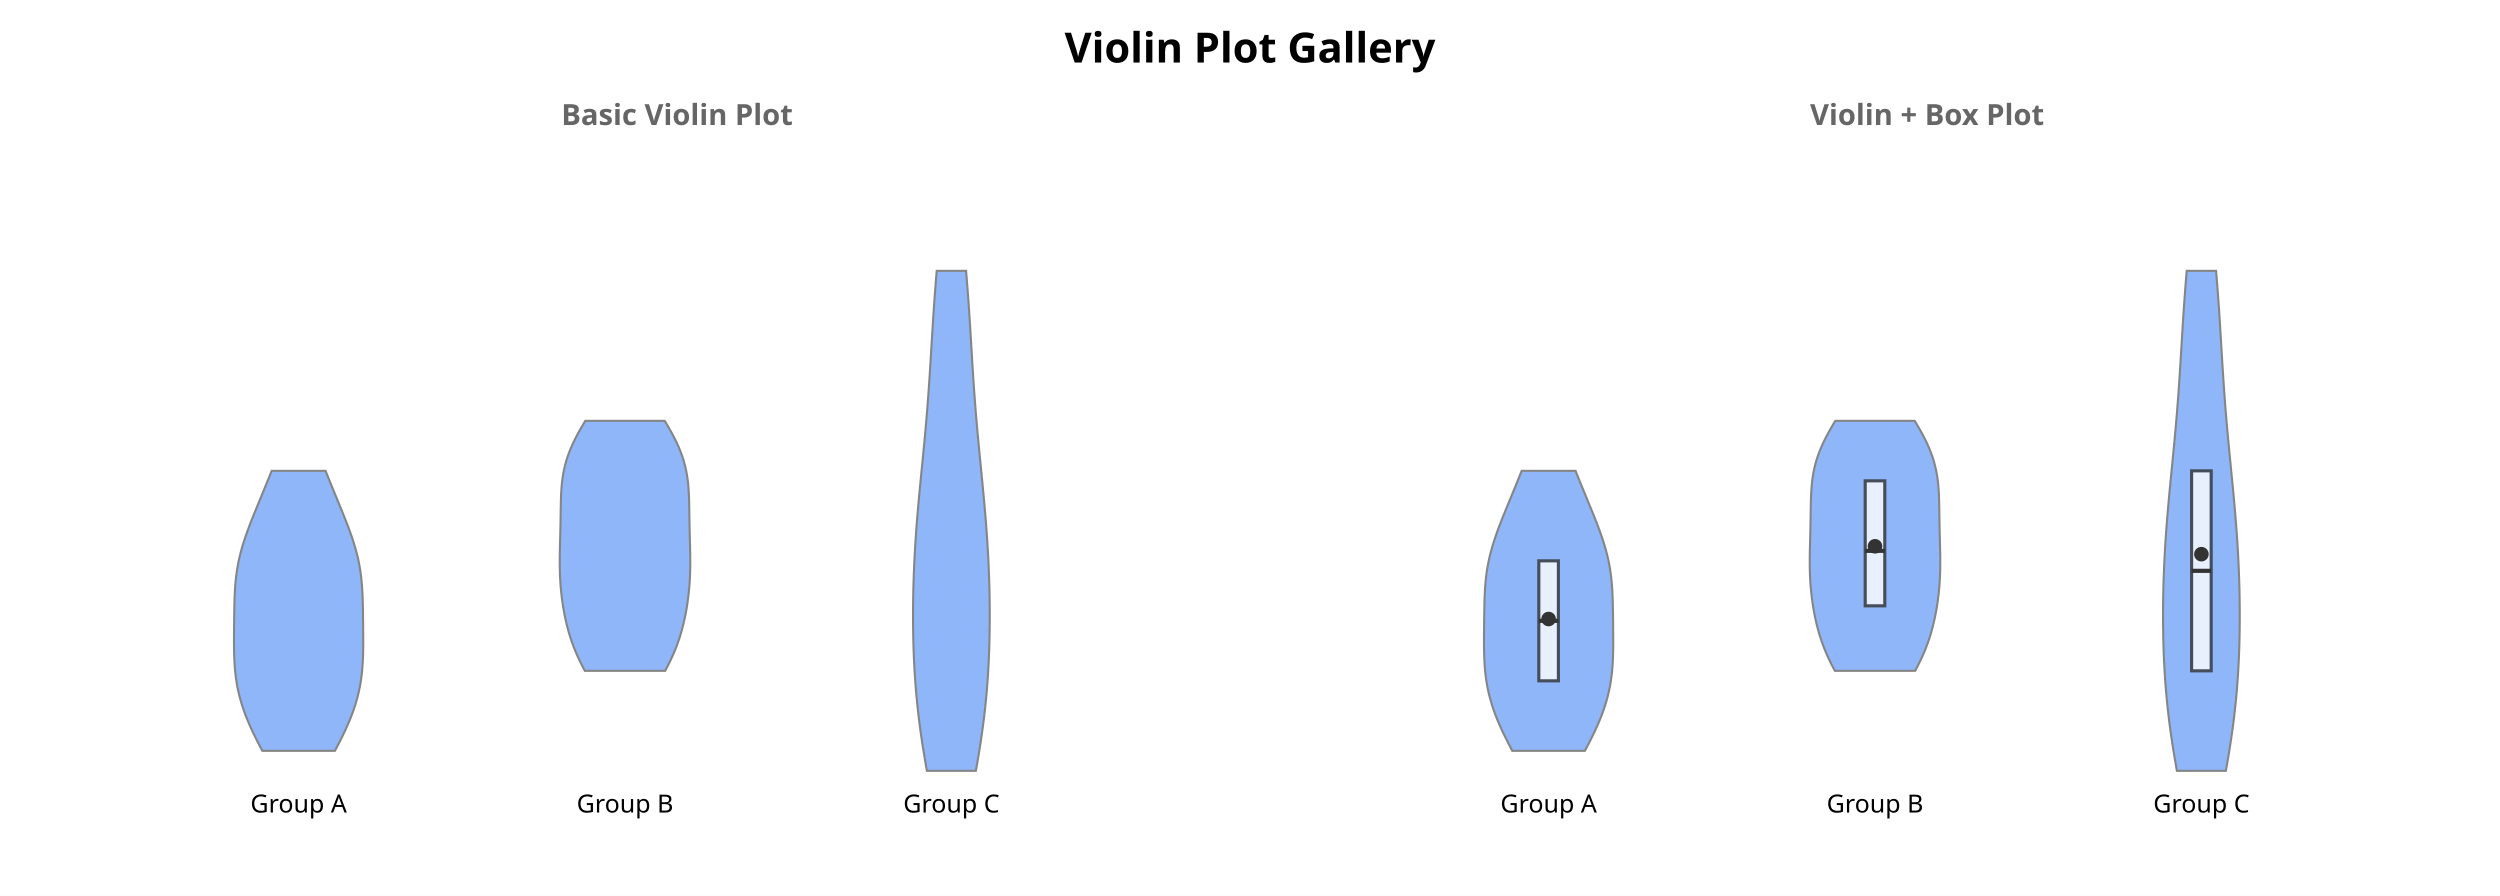
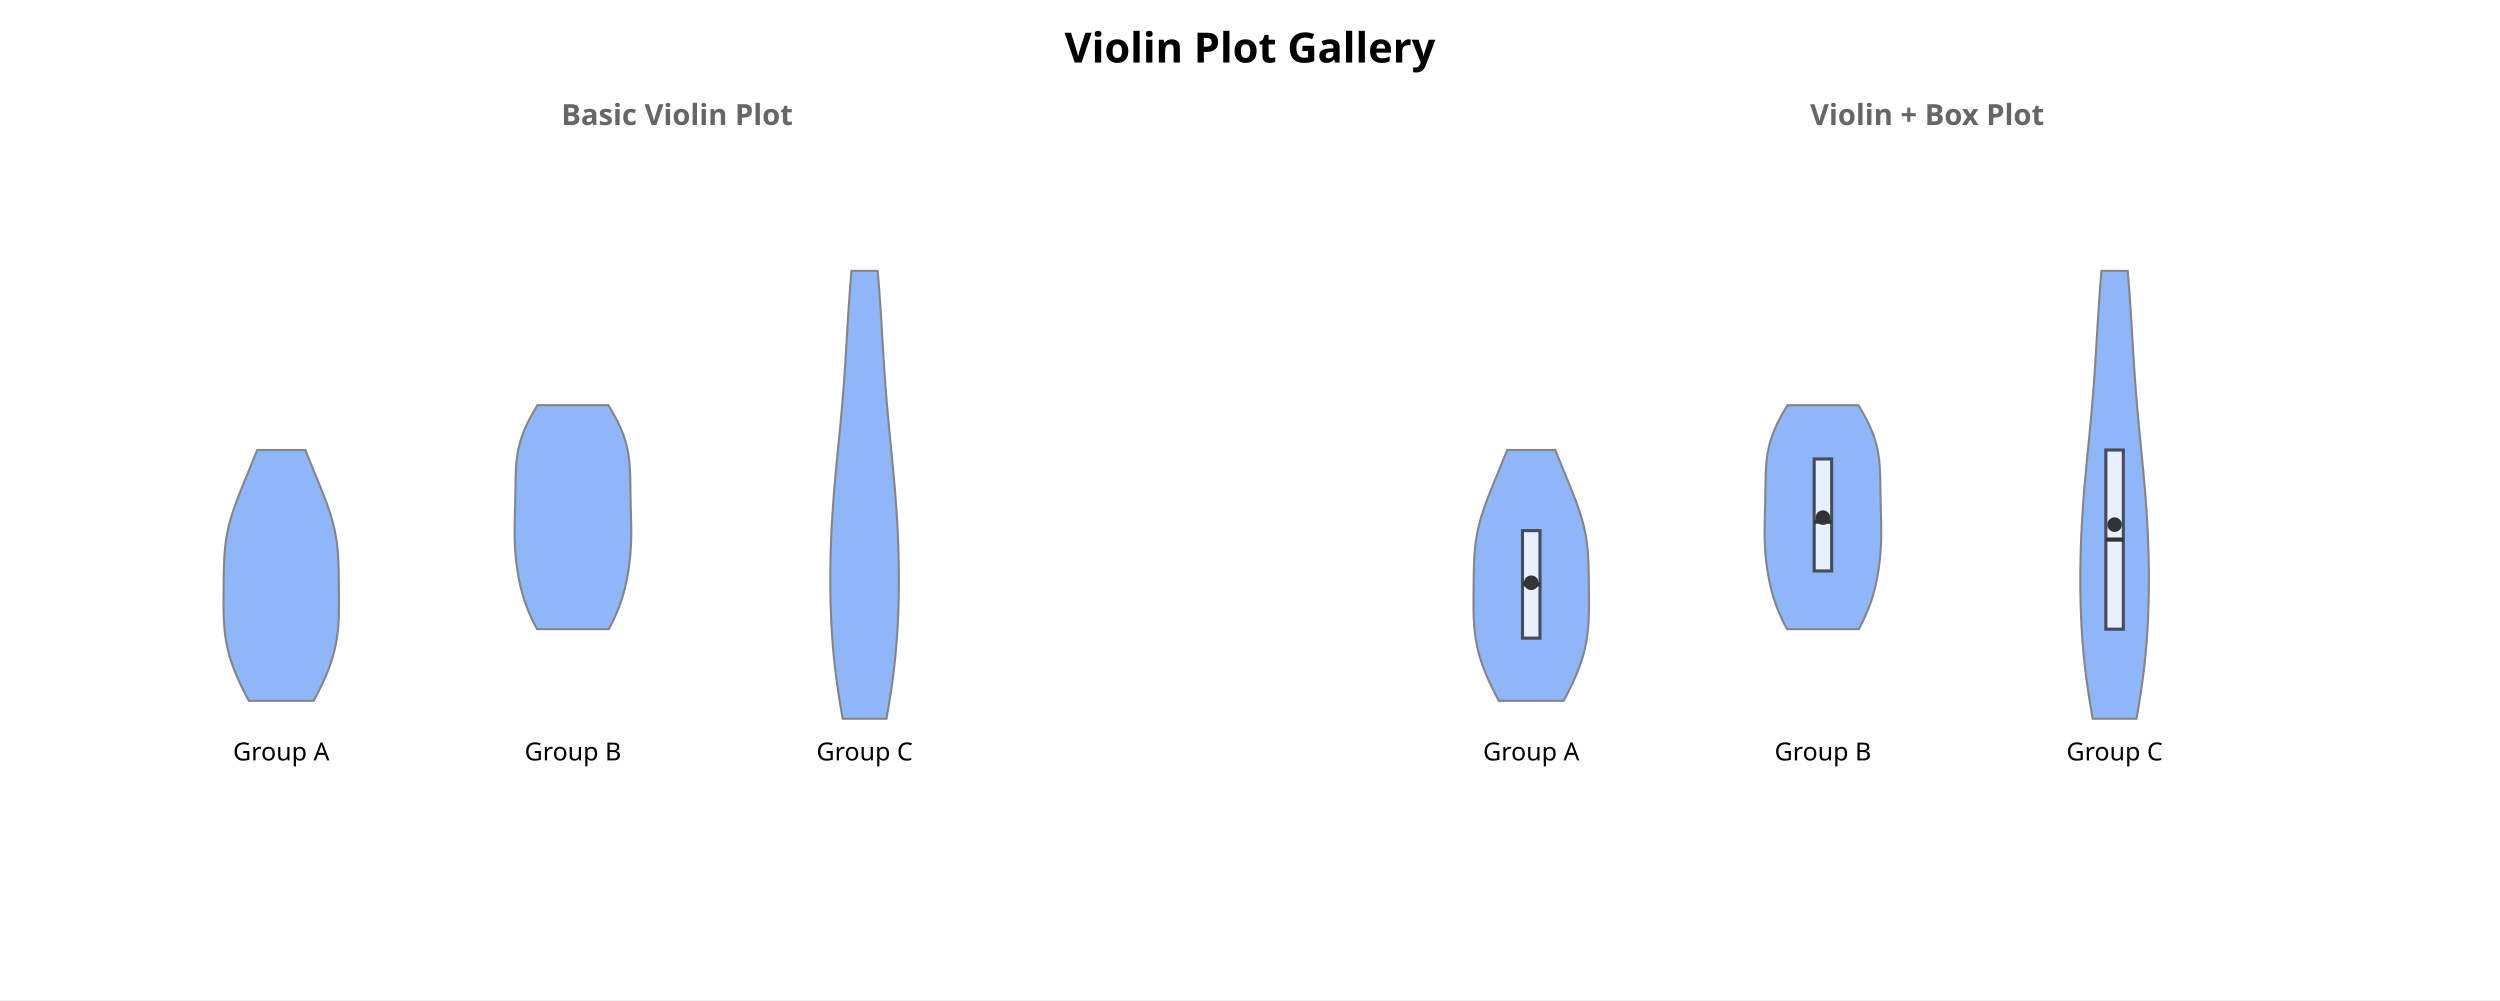
- <svg xmlns="http://www.w3.org/2000/svg" width="1200" height="430" viewBox="0 0 1200 430">
-   <rect x="0.00" y="0.00" width="1200.00" height="430.00" fill="#ffffff" />
+ <svg xmlns="http://www.w3.org/2000/svg" width="1200" height="480" viewBox="0 0 1200 480">
+   <rect x="0.00" y="0.00" width="1200.00" height="480.00" fill="#ffffff" />
  <text x="600.00" y="30.00" fill="#000000" text-anchor="middle" font-family="sans-serif" font-size="20.00px" font-weight="bold">Violin Plot Gallery</text>
-   <g transform="translate(25, 60)">
+   <g transform="translate(25.00, 60.00)">
    <text x="300.00" y="0.00" fill="#666" text-anchor="middle" font-family="sans-serif" font-size="14.00px" font-weight="bold">Basic Violin Plot</text>
-     <g transform="translate(0, 30)">
-       <path d="M 100.91 270.40 L 100.19 269.04 L 99.48 267.68 L 98.78 266.33 L 98.09 264.97 L 97.42 263.61 L 96.75 262.25 L 96.11 260.90 L 95.48 259.54 L 94.87 258.18 L 94.29 256.82 L 93.72 255.47 L 93.18 254.11 L 92.65 252.75 L 92.16 251.39 L 91.69 250.04 L 91.24 248.68 L 90.82 247.32 L 90.43 245.96 L 90.06 244.61 L 89.72 243.25 L 89.40 241.89 L 89.11 240.53 L 88.85 239.18 L 88.61 237.82 L 88.40 236.46 L 88.21 235.10 L 88.04 233.75 L 87.89 232.39 L 87.76 231.03 L 87.66 229.67 L 87.57 228.32 L 87.50 226.96 L 87.44 225.60 L 87.39 224.24 L 87.36 222.88 L 87.34 221.53 L 87.32 220.17 L 87.31 218.81 L 87.31 217.45 L 87.32 216.10 L 87.32 214.74 L 87.33 213.38 L 87.34 212.02 L 87.36 210.67 L 87.37 209.31 L 87.39 207.95 L 87.40 206.59 L 87.42 205.24 L 87.44 203.88 L 87.46 202.52 L 87.49 201.16 L 87.52 199.81 L 87.55 198.45 L 87.60 197.09 L 87.65 195.73 L 87.71 194.38 L 87.79 193.02 L 87.88 191.66 L 87.98 190.30 L 88.10 188.95 L 88.24 187.59 L 88.40 186.23 L 88.58 184.87 L 88.78 183.52 L 89.01 182.16 L 89.26 180.80 L 89.53 179.44 L 89.82 178.08 L 90.14 176.73 L 90.48 175.37 L 90.84 174.01 L 91.22 172.65 L 91.63 171.30 L 92.05 169.94 L 92.50 168.58 L 92.96 167.22 L 93.43 165.87 L 93.93 164.51 L 94.43 163.15 L 94.94 161.79 L 95.47 160.44 L 96.00 159.08 L 96.54 157.72 L 97.09 156.36 L 97.64 155.01 L 98.20 153.65 L 98.75 152.29 L 99.31 150.93 L 99.87 149.58 L 100.43 148.22 L 100.99 146.86 L 101.55 145.50 L 102.10 144.15 L 102.66 142.79 L 103.21 141.43 L 103.76 140.07 L 104.31 138.72 L 104.85 137.36 L 105.40 136.00 L 131.27 136.00 L 131.81 137.36 L 132.36 138.72 L 132.90 140.07 L 133.45 141.43 L 134.01 142.79 L 134.56 144.15 L 135.12 145.50 L 135.68 146.86 L 136.24 148.22 L 136.80 149.58 L 137.36 150.93 L 137.91 152.29 L 138.47 153.65 L 139.03 155.01 L 139.58 156.36 L 140.12 157.72 L 140.66 159.08 L 141.20 160.44 L 141.72 161.79 L 142.24 163.15 L 142.74 164.51 L 143.23 165.87 L 143.71 167.22 L 144.17 168.58 L 144.61 169.94 L 145.04 171.30 L 145.44 172.65 L 145.83 174.01 L 146.19 175.37 L 146.53 176.73 L 146.85 178.08 L 147.14 179.44 L 147.41 180.80 L 147.66 182.16 L 147.88 183.52 L 148.08 184.87 L 148.26 186.23 L 148.42 187.59 L 148.56 188.95 L 148.68 190.30 L 148.79 191.66 L 148.88 193.02 L 148.95 194.38 L 149.02 195.73 L 149.07 197.09 L 149.11 198.45 L 149.15 199.81 L 149.18 201.16 L 149.21 202.52 L 149.23 203.88 L 149.25 205.24 L 149.26 206.59 L 149.28 207.95 L 149.30 209.31 L 149.31 210.67 L 149.32 212.02 L 149.33 213.38 L 149.34 214.74 L 149.35 216.10 L 149.35 217.45 L 149.35 218.81 L 149.35 220.17 L 149.33 221.53 L 149.31 222.88 L 149.27 224.24 L 149.23 225.60 L 149.17 226.96 L 149.10 228.32 L 149.01 229.67 L 148.90 231.03 L 148.78 232.39 L 148.63 233.75 L 148.46 235.10 L 148.27 236.46 L 148.06 237.82 L 147.82 239.18 L 147.55 240.53 L 147.26 241.89 L 146.95 243.25 L 146.61 244.61 L 146.24 245.96 L 145.85 247.32 L 145.43 248.68 L 144.98 250.04 L 144.51 251.39 L 144.01 252.75 L 143.49 254.11 L 142.95 255.47 L 142.38 256.82 L 141.79 258.18 L 141.18 259.54 L 140.56 260.90 L 139.91 262.25 L 139.25 263.61 L 138.57 264.97 L 137.89 266.33 L 137.19 267.68 L 136.48 269.04 L 135.76 270.40 Z" fill="#4285f4" stroke="#333" stroke-width="1.00" opacity="0.60" />
-       <text x="118.33" y="300.00" text-anchor="middle" font-family="sans-serif" font-size="12.00px">Group A</text>
-       <path d="M 255.72 232.00 L 255.08 230.79 L 254.45 229.58 L 253.84 228.36 L 253.25 227.15 L 252.68 225.94 L 252.12 224.73 L 251.59 223.52 L 251.08 222.30 L 250.59 221.09 L 250.13 219.88 L 249.68 218.67 L 249.25 217.45 L 248.85 216.24 L 248.47 215.03 L 248.10 213.82 L 247.76 212.61 L 247.43 211.39 L 247.12 210.18 L 246.82 208.97 L 246.55 207.76 L 246.28 206.55 L 246.04 205.33 L 245.80 204.12 L 245.58 202.91 L 245.37 201.70 L 245.18 200.48 L 245.00 199.27 L 244.83 198.06 L 244.67 196.85 L 244.53 195.64 L 244.39 194.42 L 244.27 193.21 L 244.16 192.00 L 244.06 190.79 L 243.98 189.58 L 243.90 188.36 L 243.84 187.15 L 243.78 185.94 L 243.74 184.73 L 243.71 183.52 L 243.69 182.30 L 243.67 181.09 L 243.67 179.88 L 243.67 178.67 L 243.68 177.45 L 243.69 176.24 L 243.71 175.03 L 243.74 173.82 L 243.77 172.61 L 243.80 171.39 L 243.83 170.18 L 243.86 168.97 L 243.89 167.76 L 243.92 166.55 L 243.95 165.33 L 243.98 164.12 L 244.01 162.91 L 244.03 161.70 L 244.05 160.48 L 244.07 159.27 L 244.09 158.06 L 244.11 156.85 L 244.12 155.64 L 244.14 154.42 L 244.16 153.21 L 244.18 152.00 L 244.21 150.79 L 244.25 149.58 L 244.29 148.36 L 244.34 147.15 L 244.41 145.94 L 244.49 144.73 L 244.58 143.52 L 244.69 142.30 L 244.82 141.09 L 244.97 139.88 L 245.15 138.67 L 245.35 137.45 L 245.57 136.24 L 245.83 135.03 L 246.11 133.82 L 246.42 132.61 L 246.75 131.39 L 247.12 130.18 L 247.52 128.97 L 247.95 127.76 L 248.42 126.55 L 248.91 125.33 L 249.43 124.12 L 249.98 122.91 L 250.55 121.70 L 251.15 120.48 L 251.78 119.27 L 252.43 118.06 L 253.10 116.85 L 253.78 115.64 L 254.49 114.42 L 255.20 113.21 L 255.93 112.00 L 294.07 112.00 L 294.80 113.21 L 295.51 114.42 L 296.22 115.64 L 296.90 116.85 L 297.57 118.06 L 298.22 119.27 L 298.85 120.48 L 299.45 121.70 L 300.02 122.91 L 300.57 124.12 L 301.09 125.33 L 301.58 126.55 L 302.05 127.76 L 302.48 128.97 L 302.88 130.18 L 303.25 131.39 L 303.58 132.61 L 303.89 133.82 L 304.17 135.03 L 304.43 136.24 L 304.65 137.45 L 304.85 138.67 L 305.03 139.88 L 305.18 141.09 L 305.31 142.30 L 305.42 143.52 L 305.51 144.73 L 305.59 145.94 L 305.66 147.15 L 305.71 148.36 L 305.75 149.58 L 305.79 150.79 L 305.82 152.00 L 305.84 153.21 L 305.86 154.42 L 305.88 155.64 L 305.89 156.85 L 305.91 158.06 L 305.93 159.27 L 305.95 160.48 L 305.97 161.70 L 305.99 162.91 L 306.02 164.12 L 306.05 165.33 L 306.08 166.55 L 306.11 167.76 L 306.14 168.97 L 306.17 170.18 L 306.20 171.39 L 306.23 172.61 L 306.26 173.82 L 306.29 175.03 L 306.31 176.24 L 306.32 177.45 L 306.33 178.67 L 306.33 179.88 L 306.33 181.09 L 306.31 182.30 L 306.29 183.52 L 306.26 184.73 L 306.22 185.94 L 306.16 187.15 L 306.10 188.36 L 306.02 189.58 L 305.94 190.79 L 305.84 192.00 L 305.73 193.21 L 305.61 194.42 L 305.47 195.64 L 305.33 196.85 L 305.17 198.06 L 305.00 199.27 L 304.82 200.48 L 304.63 201.70 L 304.42 202.91 L 304.20 204.12 L 303.96 205.33 L 303.72 206.55 L 303.45 207.76 L 303.18 208.97 L 302.88 210.18 L 302.57 211.39 L 302.24 212.61 L 301.90 213.82 L 301.53 215.03 L 301.15 216.24 L 300.75 217.45 L 300.32 218.67 L 299.87 219.88 L 299.41 221.09 L 298.92 222.30 L 298.41 223.52 L 297.88 224.73 L 297.32 225.94 L 296.75 227.15 L 296.16 228.36 L 295.55 229.58 L 294.92 230.79 L 294.28 232.00 Z" fill="#4285f4" stroke="#333" stroke-width="1.00" opacity="0.60" />
-       <text x="275.00" y="300.00" text-anchor="middle" font-family="sans-serif" font-size="12.00px">Group B</text>
-       <path d="M 419.91 280.00 L 419.48 277.58 L 419.06 275.15 L 418.66 272.73 L 418.26 270.30 L 417.87 267.88 L 417.50 265.45 L 417.14 263.03 L 416.80 260.61 L 416.47 258.18 L 416.16 255.76 L 415.87 253.33 L 415.59 250.91 L 415.33 248.48 L 415.09 246.06 L 414.86 243.64 L 414.65 241.21 L 414.45 238.79 L 414.27 236.36 L 414.11 233.94 L 413.96 231.52 L 413.83 229.09 L 413.71 226.67 L 413.61 224.24 L 413.52 221.82 L 413.45 219.39 L 413.38 216.97 L 413.33 214.55 L 413.30 212.12 L 413.27 209.70 L 413.26 207.27 L 413.25 204.85 L 413.26 202.42 L 413.28 200.00 L 413.31 197.58 L 413.35 195.15 L 413.41 192.73 L 413.47 190.30 L 413.55 187.88 L 413.63 185.45 L 413.73 183.03 L 413.83 180.61 L 413.95 178.18 L 414.08 175.76 L 414.22 173.33 L 414.36 170.91 L 414.52 168.48 L 414.69 166.06 L 414.86 163.64 L 415.05 161.21 L 415.24 158.79 L 415.44 156.36 L 415.65 153.94 L 415.87 151.52 L 416.09 149.09 L 416.31 146.67 L 416.54 144.24 L 416.78 141.82 L 417.01 139.39 L 417.25 136.97 L 417.49 134.55 L 417.73 132.12 L 417.97 129.70 L 418.20 127.27 L 418.43 124.85 L 418.67 122.42 L 418.89 120.00 L 419.11 117.58 L 419.33 115.15 L 419.54 112.73 L 419.75 110.30 L 419.95 107.88 L 420.14 105.45 L 420.33 103.03 L 420.51 100.61 L 420.69 98.18 L 420.86 95.76 L 421.03 93.33 L 421.19 90.91 L 421.35 88.48 L 421.50 86.06 L 421.65 83.64 L 421.80 81.21 L 421.94 78.79 L 422.09 76.36 L 422.24 73.94 L 422.38 71.52 L 422.53 69.09 L 422.68 66.67 L 422.83 64.24 L 422.99 61.82 L 423.15 59.39 L 423.31 56.97 L 423.48 54.55 L 423.66 52.12 L 423.84 49.70 L 424.02 47.27 L 424.21 44.85 L 424.41 42.42 L 424.62 40.00 L 438.72 40.00 L 438.92 42.42 L 439.12 44.85 L 439.31 47.27 L 439.50 49.70 L 439.68 52.12 L 439.85 54.55 L 440.02 56.97 L 440.19 59.39 L 440.35 61.82 L 440.50 64.24 L 440.66 66.67 L 440.80 69.09 L 440.95 71.52 L 441.10 73.94 L 441.24 76.36 L 441.39 78.79 L 441.54 81.21 L 441.68 83.64 L 441.83 86.06 L 441.99 88.48 L 442.14 90.91 L 442.31 93.33 L 442.47 95.76 L 442.64 98.18 L 442.82 100.61 L 443.00 103.03 L 443.19 105.45 L 443.38 107.88 L 443.58 110.30 L 443.79 112.73 L 444.00 115.15 L 444.22 117.58 L 444.44 120.00 L 444.67 122.42 L 444.90 124.85 L 445.13 127.27 L 445.37 129.70 L 445.61 132.12 L 445.84 134.55 L 446.08 136.97 L 446.32 139.39 L 446.56 141.82 L 446.79 144.24 L 447.02 146.67 L 447.24 149.09 L 447.47 151.52 L 447.68 153.94 L 447.89 156.36 L 448.09 158.79 L 448.28 161.21 L 448.47 163.64 L 448.64 166.06 L 448.81 168.48 L 448.97 170.91 L 449.12 173.33 L 449.26 175.76 L 449.38 178.18 L 449.50 180.61 L 449.61 183.03 L 449.70 185.45 L 449.79 187.88 L 449.86 190.30 L 449.93 192.73 L 449.98 195.15 L 450.02 197.58 L 450.05 200.00 L 450.07 202.42 L 450.08 204.85 L 450.08 207.27 L 450.06 209.70 L 450.04 212.12 L 450.00 214.55 L 449.95 216.97 L 449.89 219.39 L 449.81 221.82 L 449.72 224.24 L 449.62 226.67 L 449.50 229.09 L 449.37 231.52 L 449.22 233.94 L 449.06 236.36 L 448.88 238.79 L 448.69 241.21 L 448.48 243.64 L 448.25 246.06 L 448.00 248.48 L 447.74 250.91 L 447.46 253.33 L 447.17 255.76 L 446.86 258.18 L 446.53 260.61 L 446.19 263.03 L 445.83 265.45 L 445.46 267.88 L 445.08 270.30 L 444.68 272.73 L 444.27 275.15 L 443.85 277.58 L 443.42 280.00 Z" fill="#4285f4" stroke="#333" stroke-width="1.00" opacity="0.60" />
-       <text x="431.67" y="300.00" text-anchor="middle" font-family="sans-serif" font-size="12.00px">Group C</text>
+     <g transform="translate(0, 30.00)">
+       <path d="M 94.43 246.40 L 93.79 245.18 L 93.15 243.97 L 92.53 242.75 L 91.91 241.54 L 91.31 240.32 L 90.72 239.10 L 90.14 237.89 L 89.58 236.67 L 89.04 235.45 L 88.51 234.24 L 88.00 233.02 L 87.52 231.81 L 87.05 230.59 L 86.61 229.37 L 86.19 228.16 L 85.79 226.94 L 85.42 225.73 L 85.06 224.51 L 84.73 223.29 L 84.43 222.08 L 84.15 220.86 L 83.89 219.64 L 83.65 218.43 L 83.44 217.21 L 83.25 216.00 L 83.08 214.78 L 82.93 213.56 L 82.80 212.35 L 82.68 211.13 L 82.59 209.92 L 82.51 208.70 L 82.44 207.48 L 82.39 206.27 L 82.35 205.05 L 82.32 203.83 L 82.30 202.62 L 82.29 201.40 L 82.28 200.19 L 82.28 198.97 L 82.28 197.75 L 82.29 196.54 L 82.30 195.32 L 82.31 194.11 L 82.32 192.89 L 82.33 191.67 L 82.35 190.46 L 82.36 189.24 L 82.38 188.02 L 82.39 186.81 L 82.41 185.59 L 82.43 184.38 L 82.46 183.16 L 82.49 181.94 L 82.53 180.73 L 82.58 179.51 L 82.64 178.29 L 82.70 177.08 L 82.78 175.86 L 82.88 174.65 L 82.99 173.43 L 83.11 172.21 L 83.25 171.00 L 83.41 169.78 L 83.59 168.57 L 83.80 167.35 L 84.02 166.13 L 84.26 164.92 L 84.52 163.70 L 84.80 162.48 L 85.11 161.27 L 85.43 160.05 L 85.77 158.84 L 86.14 157.62 L 86.52 156.40 L 86.91 155.19 L 87.32 153.97 L 87.75 152.76 L 88.19 151.54 L 88.64 150.32 L 89.10 149.11 L 89.57 147.89 L 90.05 146.67 L 90.53 145.46 L 91.02 144.24 L 91.51 143.03 L 92.00 141.81 L 92.50 140.59 L 93.00 139.38 L 93.50 138.16 L 94.00 136.95 L 94.50 135.73 L 95.00 134.51 L 95.50 133.30 L 95.99 132.08 L 96.49 130.86 L 96.98 129.65 L 97.47 128.43 L 97.96 127.22 L 98.44 126.00 L 121.56 126.00 L 122.04 127.22 L 122.53 128.43 L 123.02 129.65 L 123.51 130.86 L 124.01 132.08 L 124.50 133.30 L 125.00 134.51 L 125.50 135.73 L 126.00 136.95 L 126.50 138.16 L 127.00 139.38 L 127.50 140.59 L 128.00 141.81 L 128.49 143.03 L 128.98 144.24 L 129.47 145.46 L 129.95 146.67 L 130.43 147.89 L 130.90 149.11 L 131.36 150.32 L 131.81 151.54 L 132.25 152.76 L 132.68 153.97 L 133.09 155.19 L 133.48 156.40 L 133.86 157.62 L 134.23 158.84 L 134.57 160.05 L 134.89 161.27 L 135.20 162.48 L 135.48 163.70 L 135.74 164.92 L 135.98 166.13 L 136.20 167.35 L 136.41 168.57 L 136.59 169.78 L 136.75 171.00 L 136.89 172.21 L 137.01 173.43 L 137.12 174.65 L 137.22 175.86 L 137.30 177.08 L 137.36 178.29 L 137.42 179.51 L 137.47 180.73 L 137.51 181.94 L 137.54 183.16 L 137.57 184.38 L 137.59 185.59 L 137.61 186.81 L 137.62 188.02 L 137.64 189.24 L 137.65 190.46 L 137.67 191.67 L 137.68 192.89 L 137.69 194.11 L 137.70 195.32 L 137.71 196.54 L 137.72 197.75 L 137.72 198.97 L 137.72 200.19 L 137.71 201.40 L 137.70 202.62 L 137.68 203.83 L 137.65 205.05 L 137.61 206.27 L 137.56 207.48 L 137.49 208.70 L 137.41 209.92 L 137.32 211.13 L 137.20 212.35 L 137.07 213.56 L 136.92 214.78 L 136.75 216.00 L 136.56 217.21 L 136.35 218.43 L 136.11 219.64 L 135.85 220.86 L 135.57 222.08 L 135.27 223.29 L 134.94 224.51 L 134.58 225.73 L 134.21 226.94 L 133.81 228.16 L 133.39 229.37 L 132.95 230.59 L 132.48 231.81 L 132.00 233.02 L 131.49 234.24 L 130.96 235.45 L 130.42 236.67 L 129.86 237.89 L 129.28 239.10 L 128.69 240.32 L 128.09 241.54 L 127.47 242.75 L 126.85 243.97 L 126.21 245.18 L 125.57 246.40 Z" fill="#4285f4" stroke="#333" stroke-width="1.00" opacity="0.60" />
+       <text x="110.00" y="275.00" text-anchor="middle" font-family="sans-serif" font-size="12.00px">Group A</text>
+       <path d="M 232.77 212.00 L 232.20 210.91 L 231.64 209.83 L 231.09 208.74 L 230.56 207.66 L 230.05 206.57 L 229.56 205.48 L 229.08 204.40 L 228.63 203.31 L 228.19 202.23 L 227.77 201.14 L 227.37 200.06 L 226.99 198.97 L 226.63 197.88 L 226.29 196.80 L 225.96 195.71 L 225.65 194.63 L 225.36 193.54 L 225.08 192.45 L 224.82 191.37 L 224.57 190.28 L 224.34 189.20 L 224.12 188.11 L 223.91 187.03 L 223.71 185.94 L 223.53 184.85 L 223.35 183.77 L 223.19 182.68 L 223.04 181.60 L 222.90 180.51 L 222.77 179.42 L 222.65 178.34 L 222.54 177.25 L 222.44 176.17 L 222.35 175.08 L 222.28 173.99 L 222.21 172.91 L 222.15 171.82 L 222.10 170.74 L 222.07 169.65 L 222.04 168.57 L 222.02 167.48 L 222.00 166.39 L 222.00 165.31 L 222.00 164.22 L 222.01 163.14 L 222.02 162.05 L 222.04 160.96 L 222.06 159.88 L 222.09 158.79 L 222.12 157.71 L 222.14 156.62 L 222.17 155.54 L 222.20 154.45 L 222.23 153.36 L 222.26 152.28 L 222.28 151.19 L 222.30 150.11 L 222.32 149.02 L 222.34 147.93 L 222.36 146.85 L 222.38 145.76 L 222.39 144.68 L 222.41 143.59 L 222.42 142.51 L 222.44 141.42 L 222.46 140.33 L 222.49 139.25 L 222.52 138.16 L 222.56 137.08 L 222.61 135.99 L 222.66 134.90 L 222.73 133.82 L 222.82 132.73 L 222.92 131.65 L 223.03 130.56 L 223.17 129.47 L 223.32 128.39 L 223.50 127.30 L 223.70 126.22 L 223.93 125.13 L 224.18 124.05 L 224.46 122.96 L 224.76 121.87 L 225.09 120.79 L 225.45 119.70 L 225.83 118.62 L 226.24 117.53 L 226.68 116.44 L 227.15 115.36 L 227.64 114.27 L 228.15 113.19 L 228.69 112.10 L 229.25 111.02 L 229.83 109.93 L 230.43 108.84 L 231.04 107.76 L 231.67 106.67 L 232.31 105.59 L 232.96 104.50 L 267.04 104.50 L 267.69 105.59 L 268.33 106.67 L 268.96 107.76 L 269.57 108.84 L 270.17 109.93 L 270.75 111.02 L 271.31 112.10 L 271.85 113.19 L 272.36 114.27 L 272.85 115.36 L 273.32 116.44 L 273.76 117.53 L 274.17 118.62 L 274.55 119.70 L 274.91 120.79 L 275.24 121.87 L 275.54 122.96 L 275.82 124.05 L 276.07 125.13 L 276.30 126.22 L 276.50 127.30 L 276.68 128.39 L 276.83 129.47 L 276.97 130.56 L 277.08 131.65 L 277.18 132.73 L 277.27 133.82 L 277.34 134.90 L 277.39 135.99 L 277.44 137.08 L 277.48 138.16 L 277.51 139.25 L 277.54 140.33 L 277.56 141.42 L 277.58 142.51 L 277.59 143.59 L 277.61 144.68 L 277.62 145.76 L 277.64 146.85 L 277.66 147.93 L 277.68 149.02 L 277.70 150.11 L 277.72 151.19 L 277.74 152.28 L 277.77 153.36 L 277.80 154.45 L 277.83 155.54 L 277.86 156.62 L 277.88 157.71 L 277.91 158.79 L 277.94 159.88 L 277.96 160.96 L 277.98 162.05 L 277.99 163.14 L 278.00 164.22 L 278.00 165.31 L 278.00 166.39 L 277.98 167.48 L 277.96 168.57 L 277.93 169.65 L 277.90 170.74 L 277.85 171.82 L 277.79 172.91 L 277.72 173.99 L 277.65 175.08 L 277.56 176.17 L 277.46 177.25 L 277.35 178.34 L 277.23 179.42 L 277.10 180.51 L 276.96 181.60 L 276.81 182.68 L 276.65 183.77 L 276.47 184.85 L 276.29 185.94 L 276.09 187.03 L 275.88 188.11 L 275.66 189.20 L 275.43 190.28 L 275.18 191.37 L 274.92 192.45 L 274.64 193.54 L 274.35 194.63 L 274.04 195.71 L 273.71 196.80 L 273.37 197.88 L 273.01 198.97 L 272.63 200.06 L 272.23 201.14 L 271.81 202.23 L 271.37 203.31 L 270.92 204.40 L 270.44 205.48 L 269.95 206.57 L 269.44 207.66 L 268.91 208.74 L 268.36 209.83 L 267.80 210.91 L 267.23 212.00 Z" fill="#4285f4" stroke="#333" stroke-width="1.00" opacity="0.60" />
+       <text x="250.00" y="275.00" text-anchor="middle" font-family="sans-serif" font-size="12.00px">Group B</text>
+       <path d="M 379.49 255.00 L 379.11 252.83 L 378.74 250.66 L 378.37 248.48 L 378.02 246.31 L 377.67 244.14 L 377.34 241.97 L 377.02 239.80 L 376.72 237.63 L 376.42 235.45 L 376.15 233.28 L 375.88 231.11 L 375.63 228.94 L 375.40 226.77 L 375.18 224.60 L 374.98 222.42 L 374.79 220.25 L 374.62 218.08 L 374.46 215.91 L 374.31 213.74 L 374.18 211.57 L 374.06 209.39 L 373.96 207.22 L 373.87 205.05 L 373.79 202.88 L 373.72 200.71 L 373.66 198.54 L 373.62 196.36 L 373.58 194.19 L 373.56 192.02 L 373.55 189.85 L 373.54 187.68 L 373.55 185.51 L 373.57 183.33 L 373.60 181.16 L 373.64 178.99 L 373.68 176.82 L 373.74 174.65 L 373.81 172.47 L 373.88 170.30 L 373.97 168.13 L 374.06 165.96 L 374.17 163.79 L 374.28 161.62 L 374.41 159.44 L 374.54 157.27 L 374.68 155.10 L 374.83 152.93 L 374.99 150.76 L 375.15 148.59 L 375.32 146.41 L 375.50 144.24 L 375.69 142.07 L 375.88 139.90 L 376.08 137.73 L 376.28 135.56 L 376.49 133.38 L 376.69 131.21 L 376.91 129.04 L 377.12 126.87 L 377.33 124.70 L 377.54 122.53 L 377.76 120.35 L 377.97 118.18 L 378.18 116.01 L 378.38 113.84 L 378.58 111.67 L 378.78 109.49 L 378.98 107.32 L 379.17 105.15 L 379.35 102.98 L 379.53 100.81 L 379.70 98.64 L 379.87 96.46 L 380.03 94.29 L 380.19 92.12 L 380.35 89.95 L 380.49 87.78 L 380.64 85.61 L 380.78 83.43 L 380.91 81.26 L 381.05 79.09 L 381.18 76.92 L 381.31 74.75 L 381.44 72.58 L 381.57 70.40 L 381.70 68.23 L 381.83 66.06 L 381.97 63.89 L 382.10 61.72 L 382.24 59.55 L 382.39 57.37 L 382.53 55.20 L 382.68 53.03 L 382.84 50.86 L 383.00 48.69 L 383.17 46.52 L 383.34 44.34 L 383.52 42.17 L 383.70 40.00 L 396.30 40.00 L 396.48 42.17 L 396.66 44.34 L 396.83 46.52 L 397.00 48.69 L 397.16 50.86 L 397.32 53.03 L 397.47 55.20 L 397.61 57.37 L 397.76 59.55 L 397.90 61.72 L 398.03 63.89 L 398.17 66.06 L 398.30 68.23 L 398.43 70.40 L 398.56 72.58 L 398.69 74.75 L 398.82 76.92 L 398.95 79.09 L 399.09 81.26 L 399.22 83.43 L 399.36 85.61 L 399.51 87.78 L 399.65 89.95 L 399.81 92.12 L 399.97 94.29 L 400.13 96.46 L 400.30 98.64 L 400.47 100.81 L 400.65 102.98 L 400.83 105.15 L 401.02 107.32 L 401.22 109.49 L 401.42 111.67 L 401.62 113.84 L 401.82 116.01 L 402.03 118.18 L 402.24 120.35 L 402.46 122.53 L 402.67 124.70 L 402.88 126.87 L 403.09 129.04 L 403.31 131.21 L 403.51 133.38 L 403.72 135.56 L 403.92 137.73 L 404.12 139.90 L 404.31 142.07 L 404.50 144.24 L 404.68 146.41 L 404.85 148.59 L 405.01 150.76 L 405.17 152.93 L 405.32 155.10 L 405.46 157.27 L 405.59 159.44 L 405.72 161.62 L 405.83 163.79 L 405.94 165.96 L 406.03 168.13 L 406.12 170.30 L 406.19 172.47 L 406.26 174.65 L 406.32 176.82 L 406.36 178.99 L 406.40 181.16 L 406.43 183.33 L 406.45 185.51 L 406.46 187.68 L 406.45 189.85 L 406.44 192.02 L 406.42 194.19 L 406.38 196.36 L 406.34 198.54 L 406.28 200.71 L 406.21 202.88 L 406.13 205.05 L 406.04 207.22 L 405.94 209.39 L 405.82 211.57 L 405.69 213.74 L 405.54 215.91 L 405.38 218.08 L 405.21 220.25 L 405.02 222.42 L 404.82 224.60 L 404.60 226.77 L 404.37 228.94 L 404.12 231.11 L 403.85 233.28 L 403.58 235.45 L 403.28 237.63 L 402.98 239.80 L 402.66 241.97 L 402.33 244.14 L 401.98 246.31 L 401.63 248.48 L 401.26 250.66 L 400.89 252.83 L 400.51 255.00 Z" fill="#4285f4" stroke="#333" stroke-width="1.00" opacity="0.60" />
+       <text x="390.00" y="275.00" text-anchor="middle" font-family="sans-serif" font-size="12.00px">Group C</text>
    </g>
  </g>
-   <g transform="translate(625, 60)">
+   <g transform="translate(625.00, 60.00)">
    <text x="300.00" y="0.00" fill="#666" text-anchor="middle" font-family="sans-serif" font-size="14.00px" font-weight="bold">Violin + Box Plot</text>
-     <g transform="translate(0, 30)">
-       <path d="M 100.91 270.40 L 100.19 269.04 L 99.48 267.68 L 98.78 266.33 L 98.09 264.97 L 97.42 263.61 L 96.75 262.25 L 96.11 260.90 L 95.48 259.54 L 94.87 258.18 L 94.29 256.82 L 93.72 255.47 L 93.18 254.11 L 92.65 252.75 L 92.16 251.39 L 91.69 250.04 L 91.24 248.68 L 90.82 247.32 L 90.43 245.96 L 90.06 244.61 L 89.72 243.25 L 89.40 241.89 L 89.11 240.53 L 88.85 239.18 L 88.61 237.82 L 88.40 236.46 L 88.21 235.10 L 88.04 233.75 L 87.89 232.39 L 87.76 231.03 L 87.66 229.67 L 87.57 228.32 L 87.50 226.96 L 87.44 225.60 L 87.39 224.24 L 87.36 222.88 L 87.34 221.53 L 87.32 220.17 L 87.31 218.81 L 87.31 217.45 L 87.32 216.10 L 87.32 214.74 L 87.33 213.38 L 87.34 212.02 L 87.36 210.67 L 87.37 209.31 L 87.39 207.95 L 87.40 206.59 L 87.42 205.24 L 87.44 203.88 L 87.46 202.52 L 87.49 201.16 L 87.52 199.81 L 87.55 198.45 L 87.60 197.09 L 87.65 195.73 L 87.71 194.38 L 87.79 193.02 L 87.88 191.66 L 87.98 190.30 L 88.10 188.95 L 88.24 187.59 L 88.40 186.23 L 88.58 184.87 L 88.78 183.52 L 89.01 182.16 L 89.26 180.80 L 89.53 179.44 L 89.82 178.08 L 90.14 176.73 L 90.48 175.37 L 90.84 174.01 L 91.22 172.65 L 91.63 171.30 L 92.05 169.94 L 92.50 168.58 L 92.96 167.22 L 93.43 165.87 L 93.93 164.51 L 94.43 163.15 L 94.94 161.79 L 95.47 160.44 L 96.00 159.08 L 96.54 157.72 L 97.09 156.36 L 97.64 155.01 L 98.20 153.65 L 98.75 152.29 L 99.31 150.93 L 99.87 149.58 L 100.43 148.22 L 100.99 146.86 L 101.55 145.50 L 102.10 144.15 L 102.66 142.79 L 103.21 141.43 L 103.76 140.07 L 104.31 138.72 L 104.85 137.36 L 105.40 136.00 L 131.27 136.00 L 131.81 137.36 L 132.36 138.72 L 132.90 140.07 L 133.45 141.43 L 134.01 142.79 L 134.56 144.15 L 135.12 145.50 L 135.68 146.86 L 136.24 148.22 L 136.80 149.58 L 137.36 150.93 L 137.91 152.29 L 138.47 153.65 L 139.03 155.01 L 139.58 156.36 L 140.12 157.72 L 140.66 159.08 L 141.20 160.44 L 141.72 161.79 L 142.24 163.15 L 142.74 164.51 L 143.23 165.87 L 143.71 167.22 L 144.17 168.58 L 144.61 169.94 L 145.04 171.30 L 145.44 172.65 L 145.83 174.01 L 146.19 175.37 L 146.53 176.73 L 146.85 178.08 L 147.14 179.44 L 147.41 180.80 L 147.66 182.16 L 147.88 183.52 L 148.08 184.87 L 148.26 186.23 L 148.42 187.59 L 148.56 188.95 L 148.68 190.30 L 148.79 191.66 L 148.88 193.02 L 148.95 194.38 L 149.02 195.73 L 149.07 197.09 L 149.11 198.45 L 149.15 199.81 L 149.18 201.16 L 149.21 202.52 L 149.23 203.88 L 149.25 205.24 L 149.26 206.59 L 149.28 207.95 L 149.30 209.31 L 149.31 210.67 L 149.32 212.02 L 149.33 213.38 L 149.34 214.74 L 149.35 216.10 L 149.35 217.45 L 149.35 218.81 L 149.35 220.17 L 149.33 221.53 L 149.31 222.88 L 149.27 224.24 L 149.23 225.60 L 149.17 226.96 L 149.10 228.32 L 149.01 229.67 L 148.90 231.03 L 148.78 232.39 L 148.63 233.75 L 148.46 235.10 L 148.27 236.46 L 148.06 237.82 L 147.82 239.18 L 147.55 240.53 L 147.26 241.89 L 146.95 243.25 L 146.61 244.61 L 146.24 245.96 L 145.85 247.32 L 145.43 248.68 L 144.98 250.04 L 144.51 251.39 L 144.01 252.75 L 143.49 254.11 L 142.95 255.47 L 142.38 256.82 L 141.79 258.18 L 141.18 259.54 L 140.56 260.90 L 139.91 262.25 L 139.25 263.61 L 138.57 264.97 L 137.89 266.33 L 137.19 267.68 L 136.48 269.04 L 135.76 270.40 Z" fill="#4285f4" stroke="#333" stroke-width="1.00" opacity="0.60" />
-       <rect x="113.63" y="179.20" width="9.40" height="57.60" fill="#fff" stroke="#333" stroke-width="1.50" opacity="0.80" />
-       <line x1="113.63" y1="208.00" x2="123.03" y2="208.00" stroke="#333" stroke-width="2.00" />
-       <circle cx="118.33" cy="207.13" r="3.00" fill="#333" stroke="#333" />
-       <text x="118.33" y="300.00" text-anchor="middle" font-family="sans-serif" font-size="12.00px">Group A</text>
-       <path d="M 255.72 232.00 L 255.08 230.79 L 254.45 229.58 L 253.84 228.36 L 253.25 227.15 L 252.68 225.94 L 252.12 224.73 L 251.59 223.52 L 251.08 222.30 L 250.59 221.09 L 250.13 219.88 L 249.68 218.67 L 249.25 217.45 L 248.85 216.24 L 248.47 215.03 L 248.10 213.82 L 247.76 212.61 L 247.43 211.39 L 247.12 210.18 L 246.82 208.97 L 246.55 207.76 L 246.28 206.55 L 246.04 205.33 L 245.80 204.12 L 245.58 202.91 L 245.37 201.70 L 245.18 200.48 L 245.00 199.27 L 244.83 198.06 L 244.67 196.85 L 244.53 195.64 L 244.39 194.42 L 244.27 193.21 L 244.16 192.00 L 244.06 190.79 L 243.98 189.58 L 243.90 188.36 L 243.84 187.15 L 243.78 185.94 L 243.74 184.73 L 243.71 183.52 L 243.69 182.30 L 243.67 181.09 L 243.67 179.88 L 243.67 178.67 L 243.68 177.45 L 243.69 176.24 L 243.71 175.03 L 243.74 173.82 L 243.77 172.61 L 243.80 171.39 L 243.83 170.18 L 243.86 168.97 L 243.89 167.76 L 243.92 166.55 L 243.95 165.33 L 243.98 164.12 L 244.01 162.91 L 244.03 161.70 L 244.05 160.48 L 244.07 159.27 L 244.09 158.06 L 244.11 156.85 L 244.12 155.64 L 244.14 154.42 L 244.16 153.21 L 244.18 152.00 L 244.21 150.79 L 244.25 149.58 L 244.29 148.36 L 244.34 147.15 L 244.41 145.94 L 244.49 144.73 L 244.58 143.52 L 244.69 142.30 L 244.82 141.09 L 244.97 139.88 L 245.15 138.67 L 245.35 137.45 L 245.57 136.24 L 245.83 135.03 L 246.11 133.82 L 246.42 132.61 L 246.75 131.39 L 247.12 130.18 L 247.52 128.97 L 247.95 127.76 L 248.42 126.55 L 248.91 125.33 L 249.43 124.12 L 249.98 122.91 L 250.55 121.70 L 251.15 120.48 L 251.78 119.27 L 252.43 118.06 L 253.10 116.85 L 253.78 115.64 L 254.49 114.42 L 255.20 113.21 L 255.93 112.00 L 294.07 112.00 L 294.80 113.21 L 295.51 114.42 L 296.22 115.64 L 296.90 116.85 L 297.57 118.06 L 298.22 119.27 L 298.85 120.48 L 299.45 121.70 L 300.02 122.91 L 300.57 124.12 L 301.09 125.33 L 301.58 126.55 L 302.05 127.76 L 302.48 128.97 L 302.88 130.18 L 303.25 131.39 L 303.58 132.61 L 303.89 133.82 L 304.17 135.03 L 304.43 136.24 L 304.65 137.45 L 304.85 138.67 L 305.03 139.88 L 305.18 141.09 L 305.31 142.30 L 305.42 143.52 L 305.51 144.73 L 305.59 145.94 L 305.66 147.15 L 305.71 148.36 L 305.75 149.58 L 305.79 150.79 L 305.82 152.00 L 305.84 153.21 L 305.86 154.42 L 305.88 155.64 L 305.89 156.85 L 305.91 158.06 L 305.93 159.27 L 305.95 160.48 L 305.97 161.70 L 305.99 162.91 L 306.02 164.12 L 306.05 165.33 L 306.08 166.55 L 306.11 167.76 L 306.14 168.97 L 306.17 170.18 L 306.20 171.39 L 306.23 172.61 L 306.26 173.82 L 306.29 175.03 L 306.31 176.24 L 306.32 177.45 L 306.33 178.67 L 306.33 179.88 L 306.33 181.09 L 306.31 182.30 L 306.29 183.52 L 306.26 184.73 L 306.22 185.94 L 306.16 187.15 L 306.10 188.36 L 306.02 189.58 L 305.94 190.79 L 305.84 192.00 L 305.73 193.21 L 305.61 194.42 L 305.47 195.64 L 305.33 196.85 L 305.17 198.06 L 305.00 199.27 L 304.82 200.48 L 304.63 201.70 L 304.42 202.91 L 304.20 204.12 L 303.96 205.33 L 303.72 206.55 L 303.45 207.76 L 303.18 208.97 L 302.88 210.18 L 302.57 211.39 L 302.24 212.61 L 301.90 213.82 L 301.53 215.03 L 301.15 216.24 L 300.75 217.45 L 300.32 218.67 L 299.87 219.88 L 299.41 221.09 L 298.92 222.30 L 298.41 223.52 L 297.88 224.73 L 297.32 225.94 L 296.75 227.15 L 296.16 228.36 L 295.55 229.58 L 294.92 230.79 L 294.28 232.00 Z" fill="#4285f4" stroke="#333" stroke-width="1.00" opacity="0.60" />
-       <rect x="270.30" y="140.80" width="9.40" height="60.00" fill="#fff" stroke="#333" stroke-width="1.50" opacity="0.80" />
-       <line x1="270.30" y1="174.40" x2="279.70" y2="174.40" stroke="#333" stroke-width="2.00" />
-       <circle cx="275.00" cy="172.22" r="3.00" fill="#333" stroke="#333" />
-       <text x="275.00" y="300.00" text-anchor="middle" font-family="sans-serif" font-size="12.00px">Group B</text>
-       <path d="M 419.91 280.00 L 419.48 277.58 L 419.06 275.15 L 418.66 272.73 L 418.26 270.30 L 417.87 267.88 L 417.50 265.45 L 417.14 263.03 L 416.80 260.61 L 416.47 258.18 L 416.16 255.76 L 415.87 253.33 L 415.59 250.91 L 415.33 248.48 L 415.09 246.06 L 414.86 243.64 L 414.65 241.21 L 414.45 238.79 L 414.27 236.36 L 414.11 233.94 L 413.96 231.52 L 413.83 229.09 L 413.71 226.67 L 413.61 224.24 L 413.52 221.82 L 413.45 219.39 L 413.38 216.97 L 413.33 214.55 L 413.30 212.12 L 413.27 209.70 L 413.26 207.27 L 413.25 204.85 L 413.26 202.42 L 413.28 200.00 L 413.31 197.58 L 413.35 195.15 L 413.41 192.73 L 413.47 190.30 L 413.55 187.88 L 413.63 185.45 L 413.73 183.03 L 413.83 180.61 L 413.95 178.18 L 414.08 175.76 L 414.22 173.33 L 414.36 170.91 L 414.52 168.48 L 414.69 166.06 L 414.86 163.64 L 415.05 161.21 L 415.24 158.79 L 415.44 156.36 L 415.65 153.94 L 415.87 151.52 L 416.09 149.09 L 416.31 146.67 L 416.54 144.24 L 416.78 141.82 L 417.01 139.39 L 417.25 136.97 L 417.49 134.55 L 417.73 132.12 L 417.97 129.70 L 418.20 127.27 L 418.43 124.85 L 418.67 122.42 L 418.89 120.00 L 419.11 117.58 L 419.33 115.15 L 419.54 112.73 L 419.75 110.30 L 419.95 107.88 L 420.14 105.45 L 420.33 103.03 L 420.51 100.61 L 420.69 98.18 L 420.86 95.76 L 421.03 93.33 L 421.19 90.91 L 421.35 88.48 L 421.50 86.06 L 421.65 83.64 L 421.80 81.21 L 421.94 78.79 L 422.09 76.36 L 422.24 73.94 L 422.38 71.52 L 422.53 69.09 L 422.68 66.67 L 422.83 64.24 L 422.99 61.82 L 423.15 59.39 L 423.31 56.97 L 423.48 54.55 L 423.66 52.12 L 423.84 49.70 L 424.02 47.27 L 424.21 44.85 L 424.41 42.42 L 424.62 40.00 L 438.72 40.00 L 438.92 42.42 L 439.12 44.85 L 439.31 47.27 L 439.50 49.70 L 439.68 52.12 L 439.85 54.55 L 440.02 56.97 L 440.19 59.39 L 440.35 61.82 L 440.50 64.24 L 440.66 66.67 L 440.80 69.09 L 440.95 71.52 L 441.10 73.94 L 441.24 76.36 L 441.39 78.79 L 441.54 81.21 L 441.68 83.64 L 441.83 86.06 L 441.99 88.48 L 442.14 90.91 L 442.31 93.33 L 442.47 95.76 L 442.64 98.18 L 442.82 100.61 L 443.00 103.03 L 443.19 105.45 L 443.38 107.88 L 443.58 110.30 L 443.79 112.73 L 444.00 115.15 L 444.22 117.58 L 444.44 120.00 L 444.67 122.42 L 444.90 124.85 L 445.13 127.27 L 445.37 129.70 L 445.61 132.12 L 445.84 134.55 L 446.08 136.97 L 446.32 139.39 L 446.56 141.82 L 446.79 144.24 L 447.02 146.67 L 447.24 149.09 L 447.47 151.52 L 447.68 153.94 L 447.89 156.36 L 448.09 158.79 L 448.28 161.21 L 448.47 163.64 L 448.64 166.06 L 448.81 168.48 L 448.97 170.91 L 449.12 173.33 L 449.26 175.76 L 449.38 178.18 L 449.50 180.61 L 449.61 183.03 L 449.70 185.45 L 449.79 187.88 L 449.86 190.30 L 449.93 192.73 L 449.98 195.15 L 450.02 197.58 L 450.05 200.00 L 450.07 202.42 L 450.08 204.85 L 450.08 207.27 L 450.06 209.70 L 450.04 212.12 L 450.00 214.55 L 449.95 216.97 L 449.89 219.39 L 449.81 221.82 L 449.72 224.24 L 449.62 226.67 L 449.50 229.09 L 449.37 231.52 L 449.22 233.94 L 449.06 236.36 L 448.88 238.79 L 448.69 241.21 L 448.48 243.64 L 448.25 246.06 L 448.00 248.48 L 447.74 250.91 L 447.46 253.33 L 447.17 255.76 L 446.86 258.18 L 446.53 260.61 L 446.19 263.03 L 445.83 265.45 L 445.46 267.88 L 445.08 270.30 L 444.68 272.73 L 444.27 275.15 L 443.85 277.58 L 443.42 280.00 Z" fill="#4285f4" stroke="#333" stroke-width="1.00" opacity="0.60" />
-       <rect x="426.97" y="136.00" width="9.40" height="96.00" fill="#fff" stroke="#333" stroke-width="1.50" opacity="0.80" />
-       <line x1="426.97" y1="184.00" x2="436.37" y2="184.00" stroke="#333" stroke-width="2.00" />
-       <circle cx="431.67" cy="176.00" r="3.00" fill="#333" stroke="#333" />
-       <text x="431.67" y="300.00" text-anchor="middle" font-family="sans-serif" font-size="12.00px">Group C</text>
+     <g transform="translate(0, 30.00)">
+       <path d="M 94.43 246.40 L 93.79 245.18 L 93.15 243.97 L 92.53 242.75 L 91.91 241.54 L 91.31 240.32 L 90.72 239.10 L 90.14 237.89 L 89.58 236.67 L 89.04 235.45 L 88.51 234.24 L 88.00 233.02 L 87.52 231.81 L 87.05 230.59 L 86.61 229.37 L 86.19 228.16 L 85.79 226.94 L 85.42 225.73 L 85.06 224.51 L 84.73 223.29 L 84.43 222.08 L 84.15 220.86 L 83.89 219.64 L 83.65 218.43 L 83.44 217.21 L 83.25 216.00 L 83.08 214.78 L 82.93 213.56 L 82.80 212.35 L 82.68 211.13 L 82.59 209.92 L 82.51 208.70 L 82.44 207.48 L 82.39 206.27 L 82.35 205.05 L 82.32 203.83 L 82.30 202.62 L 82.29 201.40 L 82.28 200.19 L 82.28 198.97 L 82.28 197.75 L 82.29 196.54 L 82.30 195.32 L 82.31 194.11 L 82.32 192.89 L 82.33 191.67 L 82.35 190.46 L 82.36 189.24 L 82.38 188.02 L 82.39 186.81 L 82.41 185.59 L 82.43 184.38 L 82.46 183.16 L 82.49 181.94 L 82.53 180.73 L 82.58 179.51 L 82.64 178.29 L 82.70 177.08 L 82.78 175.86 L 82.88 174.65 L 82.99 173.43 L 83.11 172.21 L 83.25 171.00 L 83.41 169.78 L 83.59 168.57 L 83.80 167.35 L 84.02 166.13 L 84.26 164.92 L 84.52 163.70 L 84.80 162.48 L 85.11 161.27 L 85.43 160.05 L 85.77 158.84 L 86.14 157.62 L 86.52 156.40 L 86.91 155.19 L 87.32 153.97 L 87.75 152.76 L 88.19 151.54 L 88.64 150.32 L 89.10 149.11 L 89.57 147.89 L 90.05 146.67 L 90.53 145.46 L 91.02 144.24 L 91.51 143.03 L 92.00 141.81 L 92.50 140.59 L 93.00 139.38 L 93.50 138.16 L 94.00 136.95 L 94.50 135.73 L 95.00 134.51 L 95.50 133.30 L 95.99 132.08 L 96.49 130.86 L 96.98 129.65 L 97.47 128.43 L 97.96 127.22 L 98.44 126.00 L 121.56 126.00 L 122.04 127.22 L 122.53 128.43 L 123.02 129.65 L 123.51 130.86 L 124.01 132.08 L 124.50 133.30 L 125.00 134.51 L 125.50 135.73 L 126.00 136.95 L 126.50 138.16 L 127.00 139.38 L 127.50 140.59 L 128.00 141.81 L 128.49 143.03 L 128.98 144.24 L 129.47 145.46 L 129.95 146.67 L 130.43 147.89 L 130.90 149.11 L 131.36 150.32 L 131.81 151.54 L 132.25 152.76 L 132.68 153.97 L 133.09 155.19 L 133.48 156.40 L 133.86 157.62 L 134.23 158.84 L 134.57 160.05 L 134.89 161.27 L 135.20 162.48 L 135.48 163.70 L 135.74 164.92 L 135.98 166.13 L 136.20 167.35 L 136.41 168.57 L 136.59 169.78 L 136.75 171.00 L 136.89 172.21 L 137.01 173.43 L 137.12 174.65 L 137.22 175.86 L 137.30 177.08 L 137.36 178.29 L 137.42 179.51 L 137.47 180.73 L 137.51 181.94 L 137.54 183.16 L 137.57 184.38 L 137.59 185.59 L 137.61 186.81 L 137.62 188.02 L 137.64 189.24 L 137.65 190.46 L 137.67 191.67 L 137.68 192.89 L 137.69 194.11 L 137.70 195.32 L 137.71 196.54 L 137.72 197.75 L 137.72 198.97 L 137.72 200.19 L 137.71 201.40 L 137.70 202.62 L 137.68 203.83 L 137.65 205.05 L 137.61 206.27 L 137.56 207.48 L 137.49 208.70 L 137.41 209.92 L 137.32 211.13 L 137.20 212.35 L 137.07 213.56 L 136.92 214.78 L 136.75 216.00 L 136.56 217.21 L 136.35 218.43 L 136.11 219.64 L 135.85 220.86 L 135.57 222.08 L 135.27 223.29 L 134.94 224.51 L 134.58 225.73 L 134.21 226.94 L 133.81 228.16 L 133.39 229.37 L 132.95 230.59 L 132.48 231.81 L 132.00 233.02 L 131.49 234.24 L 130.96 235.45 L 130.42 236.67 L 129.86 237.89 L 129.28 239.10 L 128.69 240.32 L 128.09 241.54 L 127.47 242.75 L 126.85 243.97 L 126.21 245.18 L 125.57 246.40 Z" fill="#4285f4" stroke="#333" stroke-width="1.00" opacity="0.60" />
+       <rect x="105.80" y="164.70" width="8.40" height="51.60" fill="#fff" stroke="#333" stroke-width="1.50" opacity="0.80" />
+       <line x1="105.80" y1="190.50" x2="114.20" y2="190.50" stroke="#333" stroke-width="2.00" />
+       <circle cx="110.00" cy="189.72" r="3.00" fill="#333" stroke="#333" />
+       <text x="110.00" y="275.00" text-anchor="middle" font-family="sans-serif" font-size="12.00px">Group A</text>
+       <path d="M 232.77 212.00 L 232.20 210.91 L 231.64 209.83 L 231.09 208.74 L 230.56 207.66 L 230.05 206.57 L 229.56 205.48 L 229.08 204.40 L 228.63 203.31 L 228.19 202.23 L 227.77 201.14 L 227.37 200.06 L 226.99 198.97 L 226.63 197.88 L 226.29 196.80 L 225.96 195.71 L 225.65 194.63 L 225.36 193.54 L 225.08 192.45 L 224.82 191.37 L 224.57 190.28 L 224.34 189.20 L 224.12 188.11 L 223.91 187.03 L 223.71 185.94 L 223.53 184.85 L 223.35 183.77 L 223.19 182.68 L 223.04 181.60 L 222.90 180.51 L 222.77 179.42 L 222.65 178.34 L 222.54 177.25 L 222.44 176.17 L 222.35 175.08 L 222.28 173.99 L 222.21 172.91 L 222.15 171.82 L 222.10 170.74 L 222.07 169.65 L 222.04 168.57 L 222.02 167.48 L 222.00 166.39 L 222.00 165.31 L 222.00 164.22 L 222.01 163.14 L 222.02 162.05 L 222.04 160.96 L 222.06 159.88 L 222.09 158.79 L 222.12 157.71 L 222.14 156.62 L 222.17 155.54 L 222.20 154.45 L 222.23 153.36 L 222.26 152.28 L 222.28 151.19 L 222.30 150.11 L 222.32 149.02 L 222.34 147.93 L 222.36 146.85 L 222.38 145.76 L 222.39 144.68 L 222.41 143.59 L 222.42 142.51 L 222.44 141.42 L 222.46 140.33 L 222.49 139.25 L 222.52 138.16 L 222.56 137.08 L 222.61 135.99 L 222.66 134.90 L 222.73 133.82 L 222.82 132.73 L 222.92 131.65 L 223.03 130.56 L 223.17 129.47 L 223.32 128.39 L 223.50 127.30 L 223.70 126.22 L 223.93 125.13 L 224.18 124.05 L 224.46 122.96 L 224.76 121.87 L 225.09 120.79 L 225.45 119.70 L 225.83 118.62 L 226.24 117.53 L 226.68 116.44 L 227.15 115.36 L 227.64 114.27 L 228.15 113.19 L 228.69 112.10 L 229.25 111.02 L 229.83 109.93 L 230.43 108.84 L 231.04 107.76 L 231.67 106.67 L 232.31 105.59 L 232.96 104.50 L 267.04 104.50 L 267.69 105.59 L 268.33 106.67 L 268.96 107.76 L 269.57 108.84 L 270.17 109.93 L 270.75 111.02 L 271.31 112.10 L 271.85 113.19 L 272.36 114.27 L 272.85 115.36 L 273.32 116.44 L 273.76 117.53 L 274.17 118.62 L 274.55 119.70 L 274.91 120.79 L 275.24 121.87 L 275.54 122.96 L 275.82 124.05 L 276.07 125.13 L 276.30 126.22 L 276.50 127.30 L 276.68 128.39 L 276.83 129.47 L 276.97 130.56 L 277.08 131.65 L 277.18 132.73 L 277.27 133.82 L 277.34 134.90 L 277.39 135.99 L 277.44 137.08 L 277.48 138.16 L 277.51 139.25 L 277.54 140.33 L 277.56 141.42 L 277.58 142.51 L 277.59 143.59 L 277.61 144.68 L 277.62 145.76 L 277.64 146.85 L 277.66 147.93 L 277.68 149.02 L 277.70 150.11 L 277.72 151.19 L 277.74 152.28 L 277.77 153.36 L 277.80 154.45 L 277.83 155.54 L 277.86 156.62 L 277.88 157.71 L 277.91 158.79 L 277.94 159.88 L 277.96 160.96 L 277.98 162.05 L 277.99 163.14 L 278.00 164.22 L 278.00 165.31 L 278.00 166.39 L 277.98 167.48 L 277.96 168.57 L 277.93 169.65 L 277.90 170.74 L 277.85 171.82 L 277.79 172.91 L 277.72 173.99 L 277.65 175.08 L 277.56 176.17 L 277.46 177.25 L 277.35 178.34 L 277.23 179.42 L 277.10 180.51 L 276.96 181.60 L 276.81 182.68 L 276.65 183.77 L 276.47 184.85 L 276.29 185.94 L 276.09 187.03 L 275.88 188.11 L 275.66 189.20 L 275.43 190.28 L 275.18 191.37 L 274.92 192.45 L 274.64 193.54 L 274.35 194.63 L 274.04 195.71 L 273.71 196.80 L 273.37 197.88 L 273.01 198.97 L 272.63 200.06 L 272.23 201.14 L 271.81 202.23 L 271.37 203.31 L 270.92 204.40 L 270.44 205.48 L 269.95 206.57 L 269.44 207.66 L 268.91 208.74 L 268.36 209.83 L 267.80 210.91 L 267.23 212.00 Z" fill="#4285f4" stroke="#333" stroke-width="1.00" opacity="0.60" />
+       <rect x="245.80" y="130.30" width="8.40" height="53.75" fill="#fff" stroke="#333" stroke-width="1.50" opacity="0.80" />
+       <line x1="245.80" y1="160.40" x2="254.20" y2="160.40" stroke="#333" stroke-width="2.00" />
+       <circle cx="250.00" cy="158.45" r="3.00" fill="#333" stroke="#333" />
+       <text x="250.00" y="275.00" text-anchor="middle" font-family="sans-serif" font-size="12.00px">Group B</text>
+       <path d="M 379.49 255.00 L 379.11 252.83 L 378.74 250.66 L 378.37 248.48 L 378.02 246.31 L 377.67 244.14 L 377.34 241.97 L 377.02 239.80 L 376.72 237.63 L 376.42 235.45 L 376.15 233.28 L 375.88 231.11 L 375.63 228.94 L 375.40 226.77 L 375.18 224.60 L 374.98 222.42 L 374.79 220.25 L 374.62 218.08 L 374.46 215.91 L 374.31 213.74 L 374.18 211.57 L 374.06 209.39 L 373.96 207.22 L 373.87 205.05 L 373.79 202.88 L 373.72 200.71 L 373.66 198.54 L 373.62 196.36 L 373.58 194.19 L 373.56 192.02 L 373.55 189.85 L 373.54 187.68 L 373.55 185.51 L 373.57 183.33 L 373.60 181.16 L 373.64 178.99 L 373.68 176.82 L 373.74 174.65 L 373.81 172.47 L 373.88 170.30 L 373.97 168.13 L 374.06 165.96 L 374.17 163.79 L 374.28 161.62 L 374.41 159.44 L 374.54 157.27 L 374.68 155.10 L 374.83 152.93 L 374.99 150.76 L 375.15 148.59 L 375.32 146.41 L 375.50 144.24 L 375.69 142.07 L 375.88 139.90 L 376.08 137.73 L 376.28 135.56 L 376.49 133.38 L 376.69 131.21 L 376.91 129.04 L 377.12 126.87 L 377.33 124.70 L 377.54 122.53 L 377.76 120.35 L 377.97 118.18 L 378.18 116.01 L 378.38 113.84 L 378.58 111.67 L 378.78 109.49 L 378.98 107.32 L 379.17 105.15 L 379.35 102.98 L 379.53 100.81 L 379.70 98.64 L 379.87 96.46 L 380.03 94.29 L 380.19 92.12 L 380.35 89.95 L 380.49 87.78 L 380.64 85.61 L 380.78 83.43 L 380.91 81.26 L 381.05 79.09 L 381.18 76.92 L 381.31 74.75 L 381.44 72.58 L 381.57 70.40 L 381.70 68.23 L 381.83 66.06 L 381.97 63.89 L 382.10 61.72 L 382.24 59.55 L 382.39 57.37 L 382.53 55.20 L 382.68 53.03 L 382.84 50.86 L 383.00 48.69 L 383.17 46.52 L 383.34 44.34 L 383.52 42.17 L 383.70 40.00 L 396.30 40.00 L 396.48 42.17 L 396.66 44.34 L 396.83 46.52 L 397.00 48.69 L 397.16 50.86 L 397.32 53.03 L 397.47 55.20 L 397.61 57.37 L 397.76 59.55 L 397.90 61.72 L 398.03 63.89 L 398.17 66.06 L 398.30 68.23 L 398.43 70.40 L 398.56 72.58 L 398.69 74.75 L 398.82 76.92 L 398.95 79.09 L 399.09 81.26 L 399.22 83.43 L 399.36 85.61 L 399.51 87.78 L 399.65 89.95 L 399.81 92.12 L 399.97 94.29 L 400.13 96.46 L 400.30 98.64 L 400.47 100.81 L 400.65 102.98 L 400.83 105.15 L 401.02 107.32 L 401.22 109.49 L 401.42 111.67 L 401.62 113.84 L 401.82 116.01 L 402.03 118.18 L 402.24 120.35 L 402.46 122.53 L 402.67 124.70 L 402.88 126.87 L 403.09 129.04 L 403.31 131.21 L 403.51 133.38 L 403.72 135.56 L 403.92 137.73 L 404.12 139.90 L 404.31 142.07 L 404.50 144.24 L 404.68 146.41 L 404.85 148.59 L 405.01 150.76 L 405.17 152.93 L 405.32 155.10 L 405.46 157.27 L 405.59 159.44 L 405.72 161.62 L 405.83 163.79 L 405.94 165.96 L 406.03 168.13 L 406.12 170.30 L 406.19 172.47 L 406.26 174.65 L 406.32 176.82 L 406.36 178.99 L 406.40 181.16 L 406.43 183.33 L 406.45 185.51 L 406.46 187.68 L 406.45 189.85 L 406.44 192.02 L 406.42 194.19 L 406.38 196.36 L 406.34 198.54 L 406.28 200.71 L 406.21 202.88 L 406.13 205.05 L 406.04 207.22 L 405.94 209.39 L 405.82 211.57 L 405.69 213.74 L 405.54 215.91 L 405.38 218.08 L 405.21 220.25 L 405.02 222.42 L 404.82 224.60 L 404.60 226.77 L 404.37 228.94 L 404.12 231.11 L 403.85 233.28 L 403.58 235.45 L 403.28 237.63 L 402.98 239.80 L 402.66 241.97 L 402.33 244.14 L 401.98 246.31 L 401.63 248.48 L 401.26 250.66 L 400.89 252.83 L 400.51 255.00 Z" fill="#4285f4" stroke="#333" stroke-width="1.00" opacity="0.60" />
+       <rect x="385.80" y="126.00" width="8.40" height="86.00" fill="#fff" stroke="#333" stroke-width="1.50" opacity="0.80" />
+       <line x1="385.80" y1="169.00" x2="394.20" y2="169.00" stroke="#333" stroke-width="2.00" />
+       <circle cx="390.00" cy="161.83" r="3.00" fill="#333" stroke="#333" />
+       <text x="390.00" y="275.00" text-anchor="middle" font-family="sans-serif" font-size="12.00px">Group C</text>
    </g>
  </g>
</svg>
